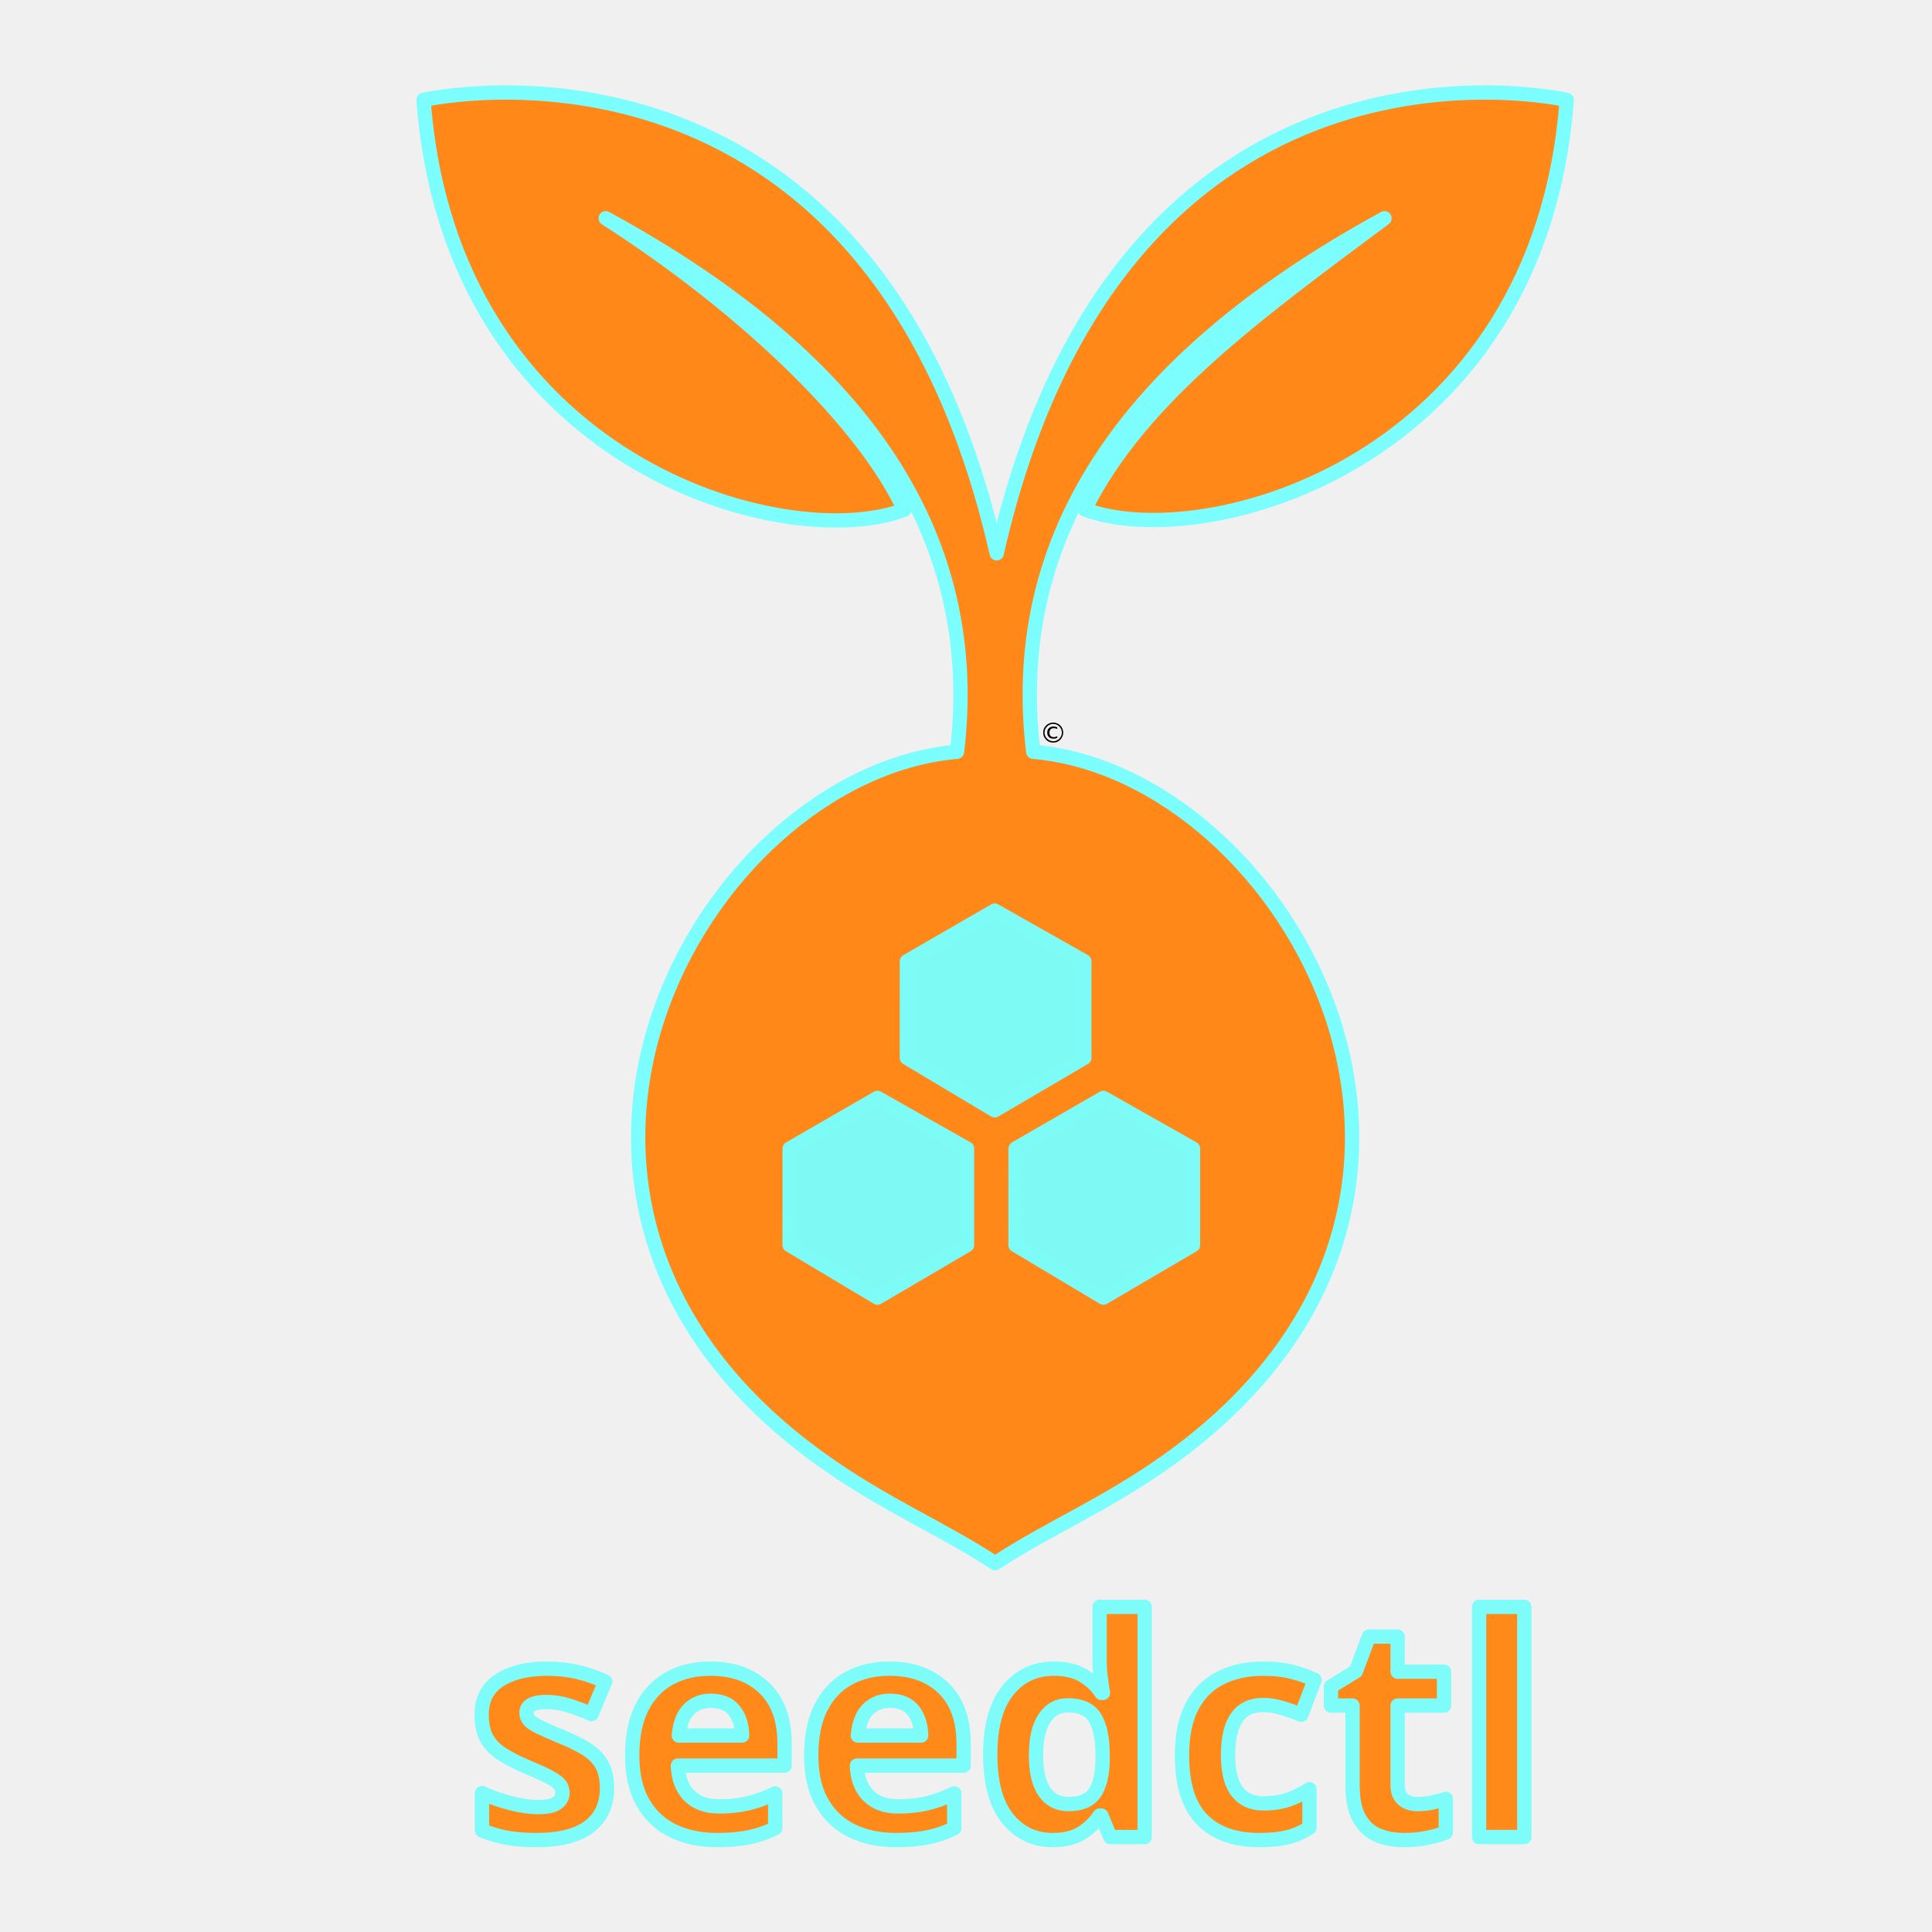
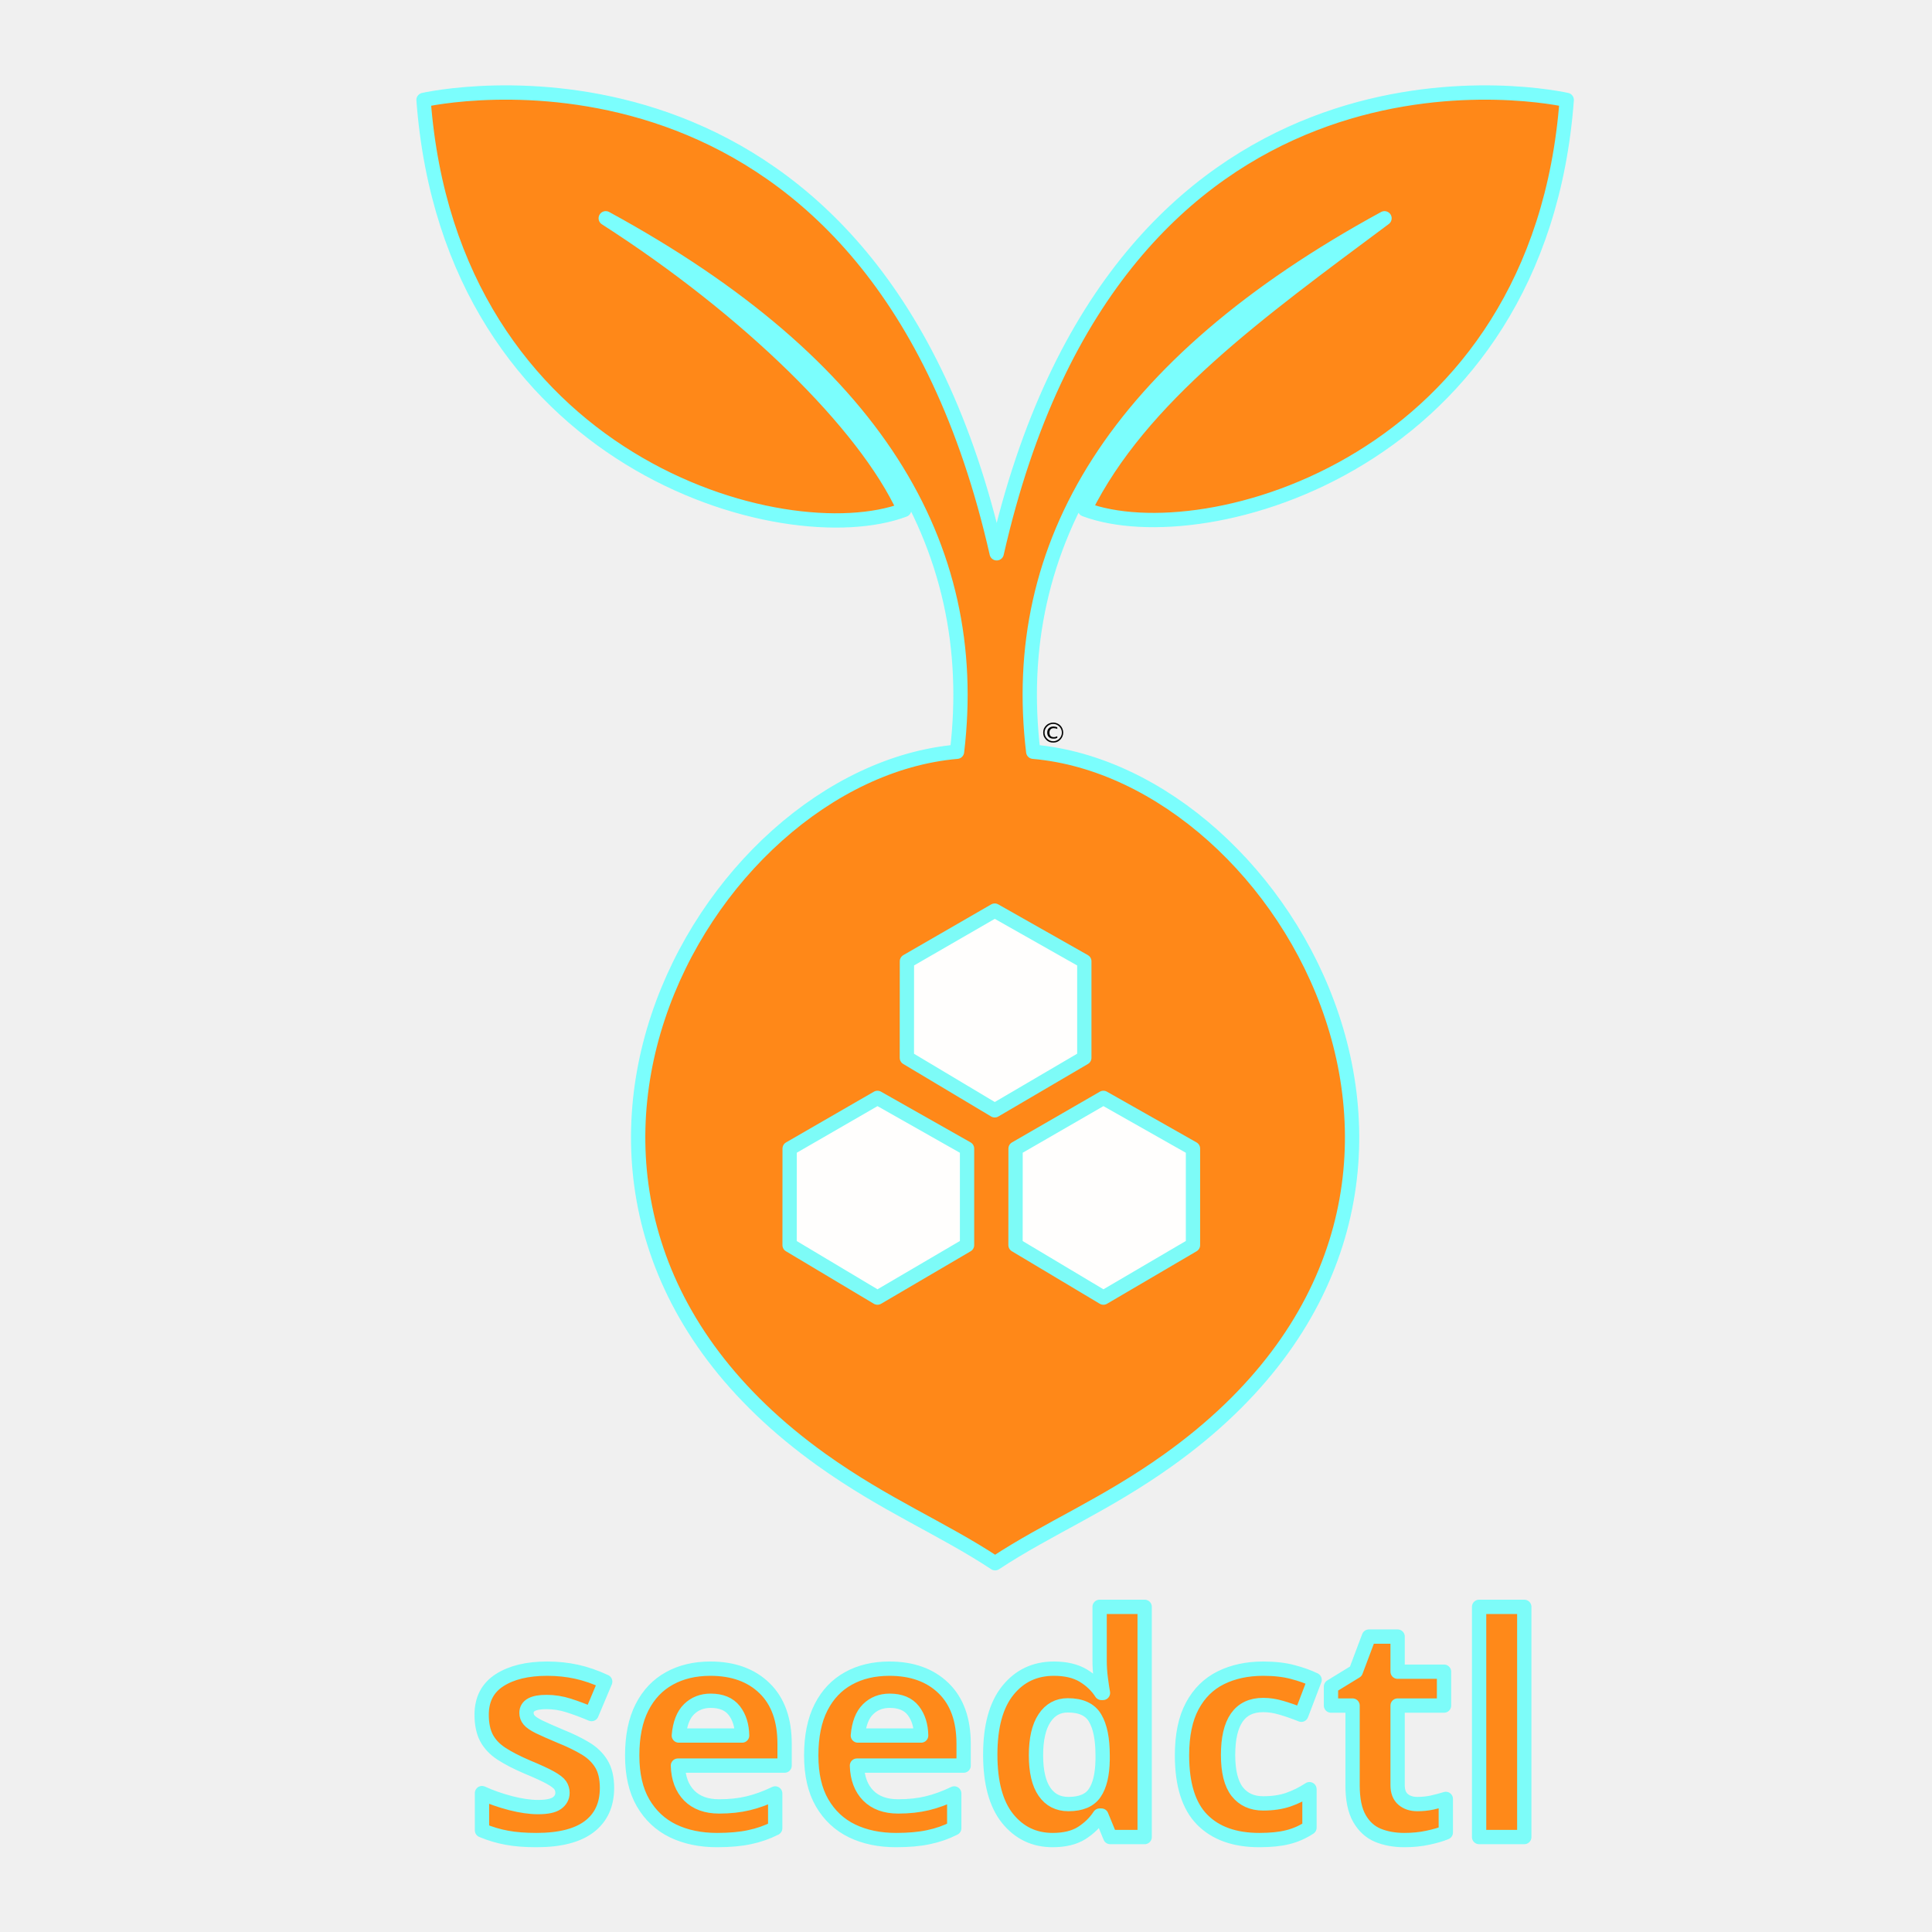
<svg xmlns="http://www.w3.org/2000/svg" width="270mm" height="270mm" viewBox="0 0 270 270" version="1.1" id="svg1" xml:space="preserve">
  <defs id="defs1" />
  <g id="layer1">
    <g id="g1">
      <text xml:space="preserve" style="font-size:3.863px;font-family:'DejaVu Sans';-inkscape-font-specification:'DejaVu Sans';writing-mode:lr-tb;direction:ltr;opacity:0.991;fill:#000000;stroke-width:0.547;stroke-linecap:square;stroke-miterlimit:1" x="145.258" y="103.776" id="text1">
        <tspan id="tspan1" style="font-size:3.863px;fill:#000000;stroke-width:0.547" x="145.258" y="103.776">©</tspan>
      </text>
      <path style="opacity:0.991;fill:#ff8716;fill-opacity:1;stroke:#7afefd;stroke-width:2;stroke-linecap:round;stroke-linejoin:round;stroke-miterlimit:1;stroke-dasharray:none;stroke-opacity:1" d="m 218.951,13.967 c -3.792,50.836 -50.632,63.503 -67.335,57.228 7.791,-15.693 24.215,-27.532 41.871,-40.69 -37.608,20.5 -52.557,45.641 -49.09,74.554 35.669,3.095 69.457,62.853 18.901,98.968 -8.899,6.357 -16.745,9.508 -24.228,14.438 -7.482,-4.93 -15.328,-8.081 -24.228,-14.439 C 64.287,167.912 98.075,108.153 133.744,105.058 137.21,76.145 122.262,51.004 84.654,30.504 104.444,43.198 120.849,59.241 126.364,71.255 109.662,77.53 62.982,64.802 59.19,13.966 64.234,12.871 122.384,2.863 139.291,77.325 156.197,2.863 213.907,12.872 218.951,13.967 Z" id="path1-0" />
-       <path style="opacity:0.991;fill:#7efaf5;fill-opacity:1;stroke:#7cfcf9;stroke-width:2;stroke-linecap:round;stroke-linejoin:round;stroke-miterlimit:1;stroke-dasharray:none;stroke-opacity:1" d="m 141.928,160.518 12.274,-7.086 12.518,7.086 v 13.485 l -12.518,7.34 -12.282,-7.34 z" id="path1-8" />
-       <path style="opacity:0.991;fill:#7dfbf7;fill-opacity:1;stroke:#7cfcf9;stroke-width:2;stroke-linecap:round;stroke-linejoin:round;stroke-miterlimit:1;stroke-dasharray:none;stroke-opacity:1" d="m 126.743,134.345 12.274,-7.086 12.518,7.086 v 13.485 l -12.518,7.34 -12.282,-7.34 z" id="path1" />
-       <path style="opacity:0.991;fill:#7efaf5;fill-opacity:1;stroke:#7cfcf9;stroke-width:2;stroke-linecap:round;stroke-linejoin:round;stroke-miterlimit:1;stroke-dasharray:none;stroke-opacity:1" d="m 110.354,160.518 12.274,-7.086 12.518,7.086 v 13.485 l -12.518,7.34 -12.282,-7.34 z" id="path1-7" />
+       <path style="opacity:0.991;fill:#ffffff;fill-opacity:1;stroke:#7cfcf9;stroke-width:2;stroke-linecap:round;stroke-linejoin:round;stroke-miterlimit:1;stroke-dasharray:none;stroke-opacity:1" d="m 141.928,160.518 12.274,-7.086 12.518,7.086 v 13.485 l -12.518,7.34 -12.282,-7.34 z" id="path1-8" />
+       <path style="opacity:0.991;fill:#ffffff;fill-opacity:1;stroke:#7cfcf9;stroke-width:2;stroke-linecap:round;stroke-linejoin:round;stroke-miterlimit:1;stroke-dasharray:none;stroke-opacity:1" d="m 126.743,134.345 12.274,-7.086 12.518,7.086 v 13.485 l -12.518,7.34 -12.282,-7.34 z" id="path1" />
+       <path style="opacity:0.991;fill:#ffffff;fill-opacity:1;stroke:#7cfcf9;stroke-width:2;stroke-linecap:round;stroke-linejoin:round;stroke-miterlimit:1;stroke-dasharray:none;stroke-opacity:1" d="m 110.354,160.518 12.274,-7.086 12.518,7.086 v 13.485 l -12.518,7.34 -12.282,-7.34 z" id="path1-7" />
      <text xml:space="preserve" style="font-style:normal;font-variant:normal;font-weight:bold;font-stretch:normal;font-size:42.333px;font-family:Ubuntu;-inkscape-font-specification:'Ubuntu Bold';writing-mode:lr-tb;direction:ltr;opacity:0.991;fill:#ff8716;fill-opacity:0.992;stroke:#7cfcf9;stroke-width:2;stroke-linecap:round;stroke-linejoin:round;stroke-miterlimit:1;stroke-dasharray:none;stroke-opacity:1" x="65.408" y="256.729" id="text2">
        <tspan id="tspan2" style="font-style:normal;font-variant:normal;font-weight:bold;font-stretch:normal;font-size:42.333px;font-family:Ubuntu;-inkscape-font-specification:'Ubuntu Bold';fill:#ff8716;fill-opacity:0.992;stroke-width:2;stroke-dasharray:none" x="65.408" y="256.729">seedctl</tspan>
      </text>
    </g>
  </g>
</svg>
